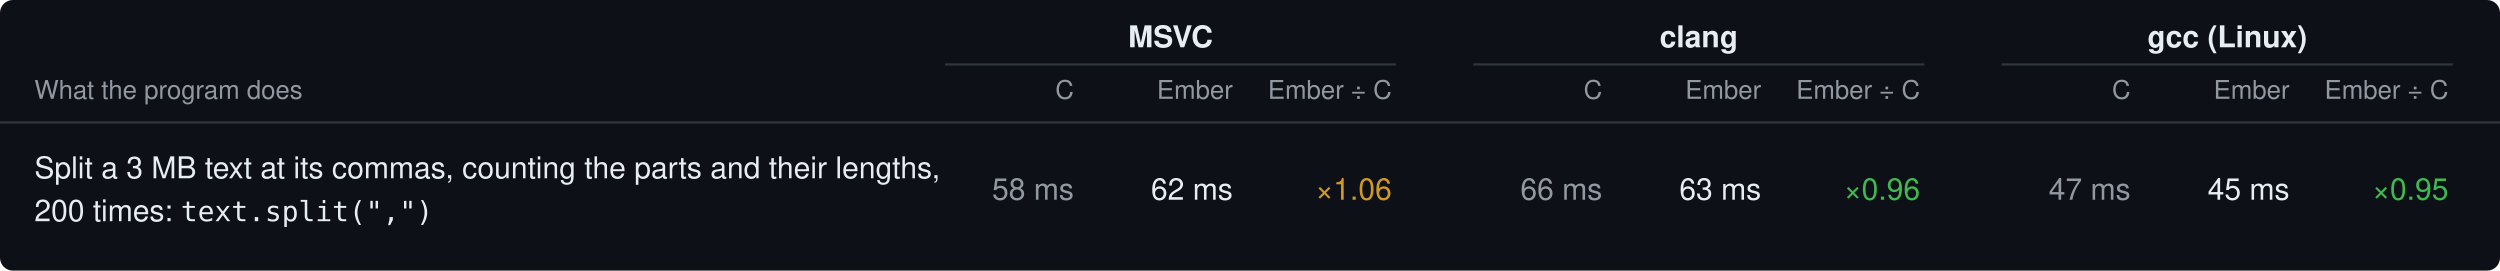
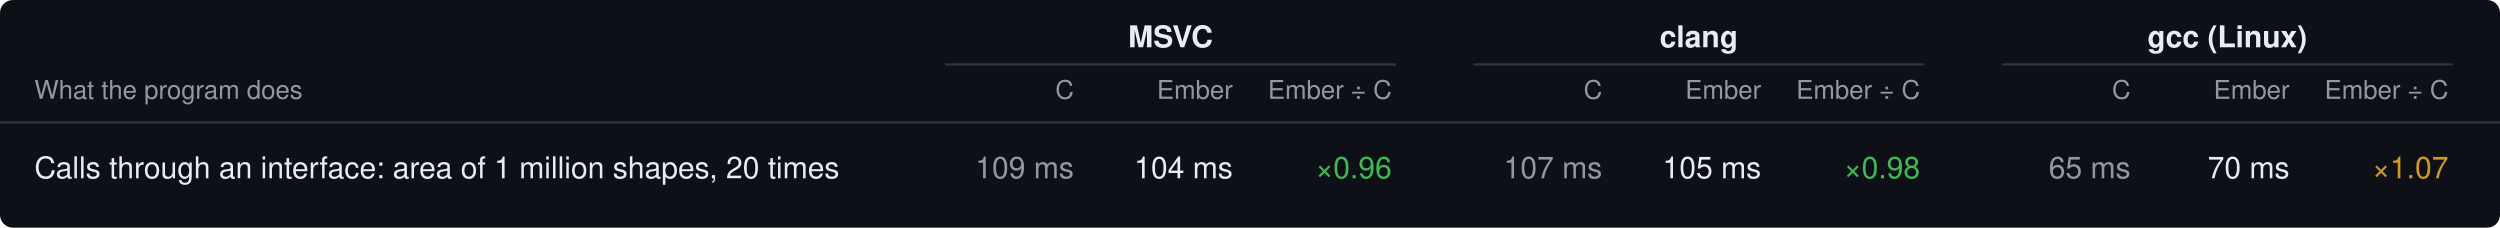
- <svg xmlns="http://www.w3.org/2000/svg" width="1164" height="126" viewBox="0 0 1164 126" font-family="-apple-system, 'Segoe UI', Helvetica, Arial, sans-serif" font-size="14">
-   <rect width="1164" height="126" fill="#0d1117" rx="6" />
+ <svg xmlns="http://www.w3.org/2000/svg" width="1164" height="106" viewBox="0 0 1164 106" font-family="-apple-system, 'Segoe UI', Helvetica, Arial, sans-serif" font-size="14">
+   <rect width="1164" height="106" fill="#0d1117" rx="6" />
  <text x="16" y="46" fill="#9198a1" font-size="12">What the program does</text>
  <text x="545.0" y="22" fill="#e6edf3" font-weight="600" text-anchor="middle">MSVC</text>
  <line x1="440" y1="30" x2="650" y2="30" stroke="#30363d" />
  <text x="500" y="46" fill="#9198a1" font-size="12" text-anchor="end">C</text>
  <text x="574" y="46" fill="#9198a1" font-size="12" text-anchor="end">Ember</text>
  <text x="648" y="46" fill="#9198a1" font-size="12" text-anchor="end">Ember ÷ C</text>
  <text x="791.0" y="22" fill="#e6edf3" font-weight="600" text-anchor="middle">clang</text>
  <line x1="686" y1="30" x2="896" y2="30" stroke="#30363d" />
  <text x="746" y="46" fill="#9198a1" font-size="12" text-anchor="end">C</text>
  <text x="820" y="46" fill="#9198a1" font-size="12" text-anchor="end">Ember</text>
  <text x="894" y="46" fill="#9198a1" font-size="12" text-anchor="end">Ember ÷ C</text>
  <text x="1037.0" y="22" fill="#e6edf3" font-weight="600" text-anchor="middle">gcc (Linux)</text>
  <line x1="932" y1="30" x2="1142" y2="30" stroke="#30363d" />
  <text x="992" y="46" fill="#9198a1" font-size="12" text-anchor="end">C</text>
  <text x="1066" y="46" fill="#9198a1" font-size="12" text-anchor="end">Ember</text>
  <text x="1140" y="46" fill="#9198a1" font-size="12" text-anchor="end">Ember ÷ C</text>
  <line x1="0" y1="57" x2="1164" y2="57" stroke="#30363d" />
-   <text x="16" y="83" fill="#e6edf3" xml:space="preserve">Split a 3 MB text at its commas, counting the parts and their lengths,</text>
-   <text x="16" y="103" fill="#e6edf3" xml:space="preserve">200 times: <tspan font-family="ui-monospace, 'SFMono-Regular', Consolas, monospace" font-size="13">text.split(",")</tspan>
-   </text>
-   <text x="500" y="93.0" fill="#9198a1" text-anchor="end">58 ms</text>
-   <text x="574" y="93.0" fill="#e6edf3" text-anchor="end">62 ms</text>
-   <text x="648" y="93.0" fill="#d29922" text-anchor="end" font-weight="400">×1.06</text>
-   <text x="746" y="93.0" fill="#9198a1" text-anchor="end">66 ms</text>
-   <text x="820" y="93.0" fill="#e6edf3" text-anchor="end">63 ms</text>
-   <text x="894" y="93.0" fill="#3fb950" text-anchor="end" font-weight="400">×0.96</text>
-   <text x="992" y="93.0" fill="#9198a1" text-anchor="end">47 ms</text>
-   <text x="1066" y="93.0" fill="#e6edf3" text-anchor="end">45 ms</text>
-   <text x="1140" y="93.0" fill="#3fb950" text-anchor="end" font-weight="400">×0.95</text>
+   <text x="16" y="83" fill="#e6edf3" xml:space="preserve">Calls through an interface: area of 1 million shapes, 20 times</text>
+   <text x="500" y="83.0" fill="#9198a1" text-anchor="end">109 ms</text>
+   <text x="574" y="83.0" fill="#e6edf3" text-anchor="end">104 ms</text>
+   <text x="648" y="83.0" fill="#3fb950" text-anchor="end" font-weight="400">×0.96</text>
+   <text x="746" y="83.0" fill="#9198a1" text-anchor="end">107 ms</text>
+   <text x="820" y="83.0" fill="#e6edf3" text-anchor="end">105 ms</text>
+   <text x="894" y="83.0" fill="#3fb950" text-anchor="end" font-weight="400">×0.98</text>
+   <text x="992" y="83.0" fill="#9198a1" text-anchor="end">65 ms</text>
+   <text x="1066" y="83.0" fill="#e6edf3" text-anchor="end">70 ms</text>
+   <text x="1140" y="83.0" fill="#d29922" text-anchor="end" font-weight="400">×1.07</text>
</svg>
